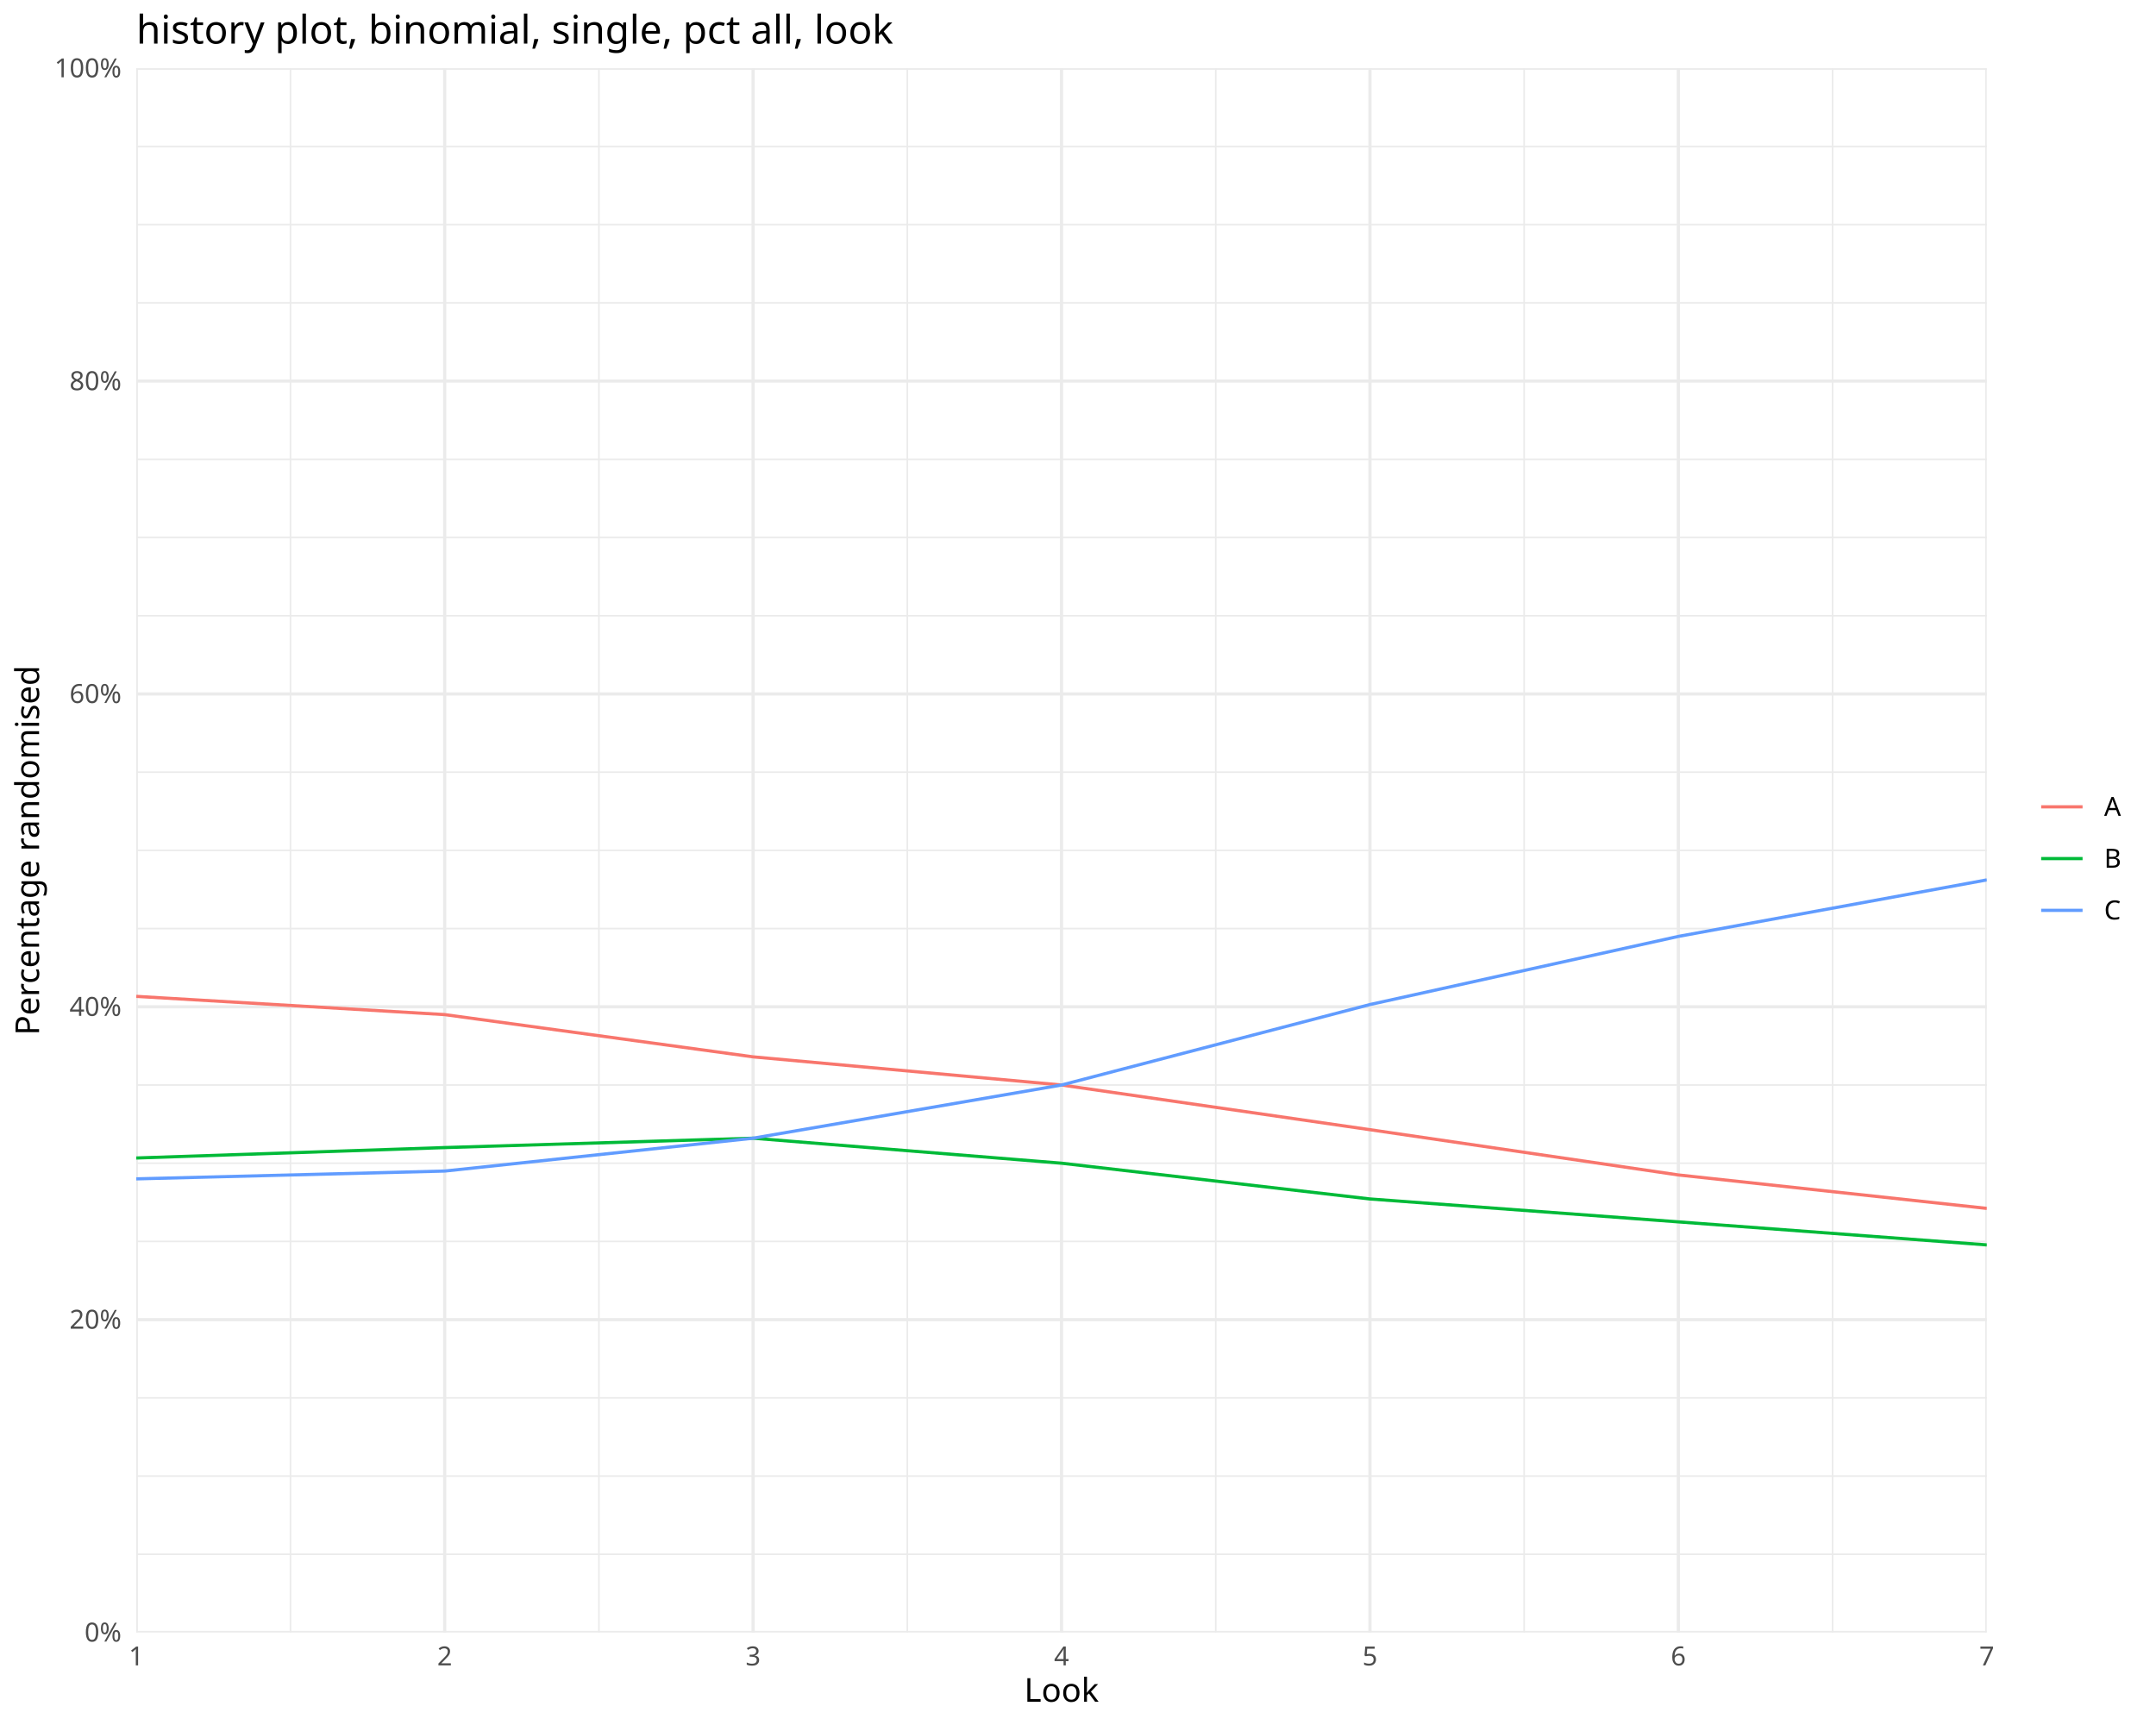
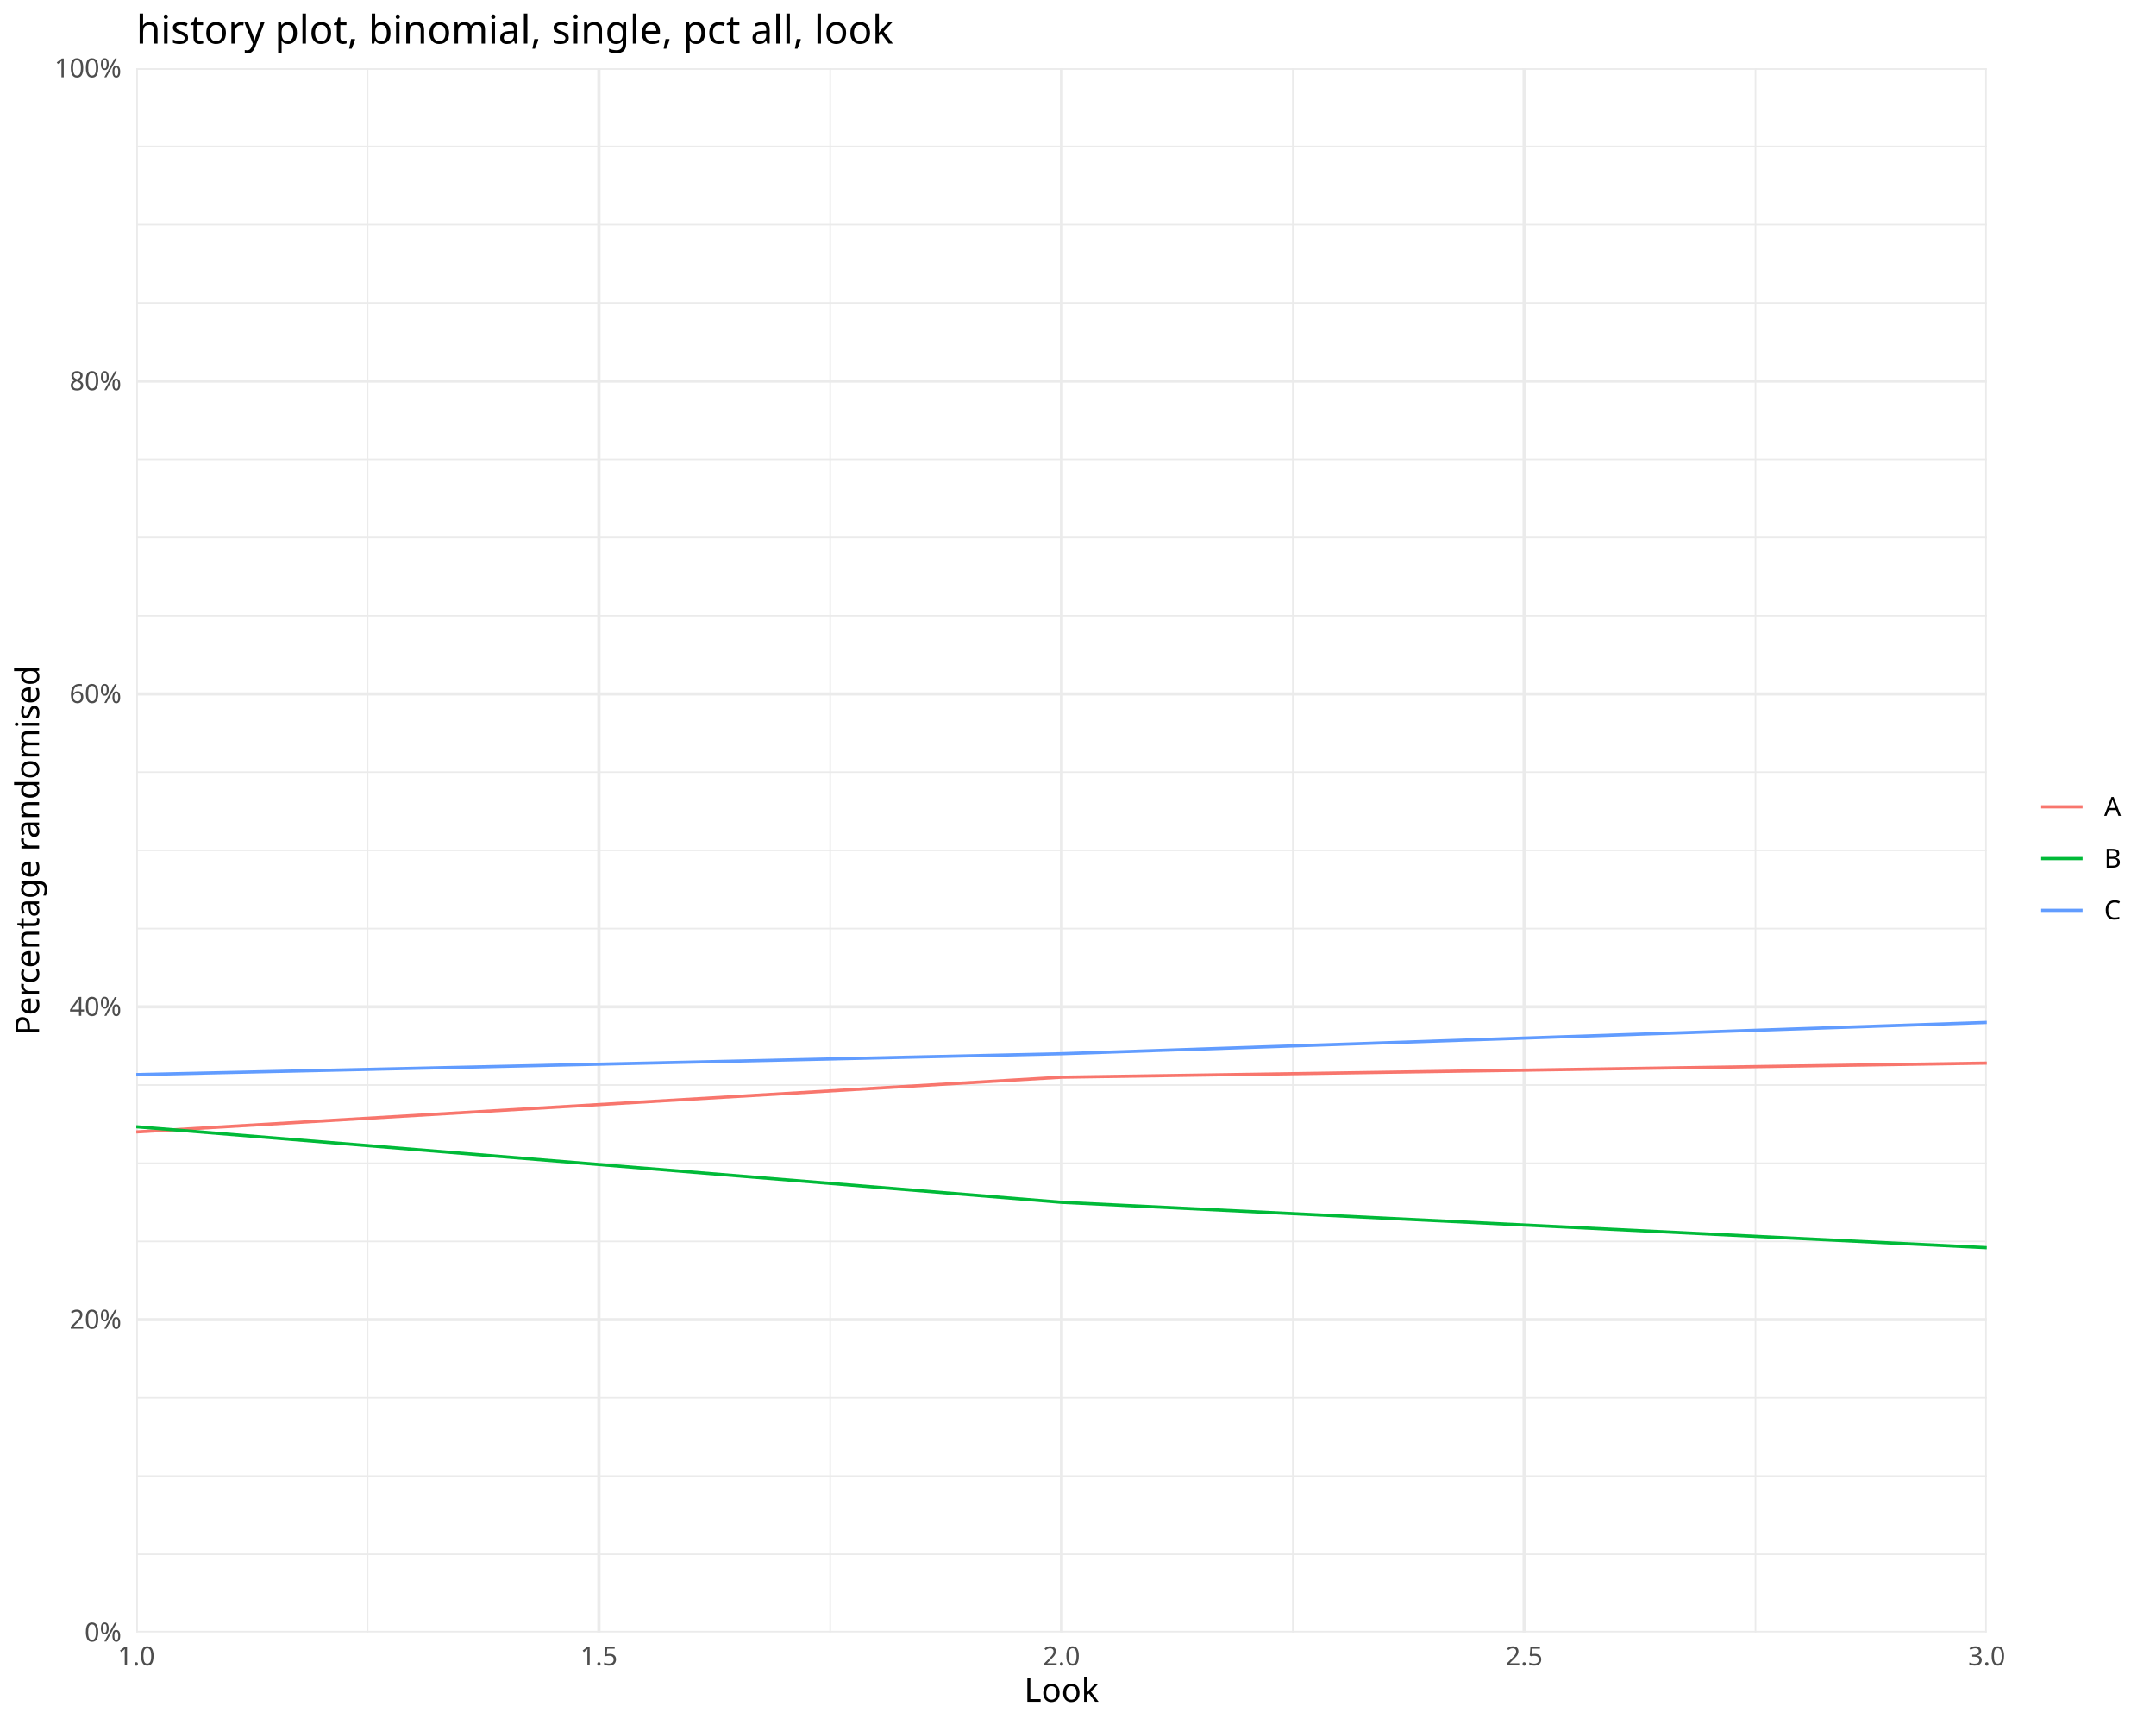
<svg xmlns="http://www.w3.org/2000/svg" class="svglite" data-engine-version="2.0" width="720.00pt" height="576.00pt" viewBox="0 0 720.00 576.00">
  <defs>
    <style type="text/css">
    .svglite line, .svglite polyline, .svglite polygon, .svglite path, .svglite rect, .svglite circle {
      fill: none;
      stroke: #000000;
      stroke-linecap: round;
      stroke-linejoin: round;
      stroke-miterlimit: 10.00;
    }
  </style>
  </defs>
  <rect width="100%" height="100%" style="stroke: none; fill: #FFFFFF;" />
  <defs>
    <clipPath id="cpMC4wMHw3MjAuMDB8MC4wMHw1NzYuMDA=">
      <rect x="0.00" y="0.00" width="720.00" height="576.00" />
    </clipPath>
  </defs>
  <g clip-path="url(#cpMC4wMHw3MjAuMDB8MC4wMHw1NzYuMDA=)">
</g>
  <defs>
    <clipPath id="cpNDUuNTF8NjYzLjQ5fDIyLjc4fDU0NS4xMQ==">
      <rect x="45.51" y="22.78" width="617.97" height="522.33" />
    </clipPath>
  </defs>
  <g clip-path="url(#cpNDUuNTF8NjYzLjQ5fDIyLjc4fDU0NS4xMQ==)">
    <polyline points="45.51,519.00 663.49,519.00 " style="stroke-width: 0.53; stroke: #EBEBEB; stroke-linecap: butt;" />
    <polyline points="45.51,492.88 663.49,492.88 " style="stroke-width: 0.53; stroke: #EBEBEB; stroke-linecap: butt;" />
    <polyline points="45.51,466.76 663.49,466.76 " style="stroke-width: 0.53; stroke: #EBEBEB; stroke-linecap: butt;" />
    <polyline points="45.51,414.53 663.49,414.53 " style="stroke-width: 0.53; stroke: #EBEBEB; stroke-linecap: butt;" />
    <polyline points="45.51,388.41 663.49,388.41 " style="stroke-width: 0.53; stroke: #EBEBEB; stroke-linecap: butt;" />
    <polyline points="45.51,362.30 663.49,362.30 " style="stroke-width: 0.53; stroke: #EBEBEB; stroke-linecap: butt;" />
    <polyline points="45.51,310.06 663.49,310.06 " style="stroke-width: 0.53; stroke: #EBEBEB; stroke-linecap: butt;" />
    <polyline points="45.51,283.95 663.49,283.95 " style="stroke-width: 0.53; stroke: #EBEBEB; stroke-linecap: butt;" />
    <polyline points="45.51,257.83 663.49,257.83 " style="stroke-width: 0.53; stroke: #EBEBEB; stroke-linecap: butt;" />
    <polyline points="45.51,205.60 663.49,205.60 " style="stroke-width: 0.53; stroke: #EBEBEB; stroke-linecap: butt;" />
    <polyline points="45.51,179.48 663.49,179.48 " style="stroke-width: 0.53; stroke: #EBEBEB; stroke-linecap: butt;" />
    <polyline points="45.51,153.37 663.49,153.37 " style="stroke-width: 0.53; stroke: #EBEBEB; stroke-linecap: butt;" />
    <polyline points="45.51,101.13 663.49,101.13 " style="stroke-width: 0.53; stroke: #EBEBEB; stroke-linecap: butt;" />
    <polyline points="45.51,75.02 663.49,75.02 " style="stroke-width: 0.53; stroke: #EBEBEB; stroke-linecap: butt;" />
    <polyline points="45.51,48.90 663.49,48.90 " style="stroke-width: 0.53; stroke: #EBEBEB; stroke-linecap: butt;" />
-     <polyline points="97.01,545.11 97.01,22.78 " style="stroke-width: 0.53; stroke: #EBEBEB; stroke-linecap: butt;" />
-     <polyline points="200.01,545.11 200.01,22.78 " style="stroke-width: 0.53; stroke: #EBEBEB; stroke-linecap: butt;" />
-     <polyline points="303.00,545.11 303.00,22.78 " style="stroke-width: 0.53; stroke: #EBEBEB; stroke-linecap: butt;" />
-     <polyline points="406.00,545.11 406.00,22.78 " style="stroke-width: 0.53; stroke: #EBEBEB; stroke-linecap: butt;" />
-     <polyline points="508.99,545.11 508.99,22.78 " style="stroke-width: 0.53; stroke: #EBEBEB; stroke-linecap: butt;" />
-     <polyline points="611.99,545.11 611.99,22.78 " style="stroke-width: 0.53; stroke: #EBEBEB; stroke-linecap: butt;" />
+     <polyline points="122.76,545.11 122.76,22.78 " style="stroke-width: 0.53; stroke: #EBEBEB; stroke-linecap: butt;" />
+     <polyline points="277.25,545.11 277.25,22.78 " style="stroke-width: 0.53; stroke: #EBEBEB; stroke-linecap: butt;" />
+     <polyline points="431.75,545.11 431.75,22.78 " style="stroke-width: 0.53; stroke: #EBEBEB; stroke-linecap: butt;" />
+     <polyline points="586.24,545.11 586.24,22.78 " style="stroke-width: 0.53; stroke: #EBEBEB; stroke-linecap: butt;" />
    <polyline points="45.51,545.11 663.49,545.11 " style="stroke-width: 1.07; stroke: #EBEBEB; stroke-linecap: butt;" />
    <polyline points="45.51,440.65 663.49,440.65 " style="stroke-width: 1.07; stroke: #EBEBEB; stroke-linecap: butt;" />
    <polyline points="45.51,336.18 663.49,336.18 " style="stroke-width: 1.07; stroke: #EBEBEB; stroke-linecap: butt;" />
    <polyline points="45.51,231.72 663.49,231.72 " style="stroke-width: 1.07; stroke: #EBEBEB; stroke-linecap: butt;" />
    <polyline points="45.51,127.25 663.49,127.25 " style="stroke-width: 1.07; stroke: #EBEBEB; stroke-linecap: butt;" />
    <polyline points="45.51,22.78 663.49,22.78 " style="stroke-width: 1.07; stroke: #EBEBEB; stroke-linecap: butt;" />
    <polyline points="45.51,545.11 45.51,22.78 " style="stroke-width: 1.07; stroke: #EBEBEB; stroke-linecap: butt;" />
-     <polyline points="148.51,545.11 148.51,22.78 " style="stroke-width: 1.07; stroke: #EBEBEB; stroke-linecap: butt;" />
-     <polyline points="251.50,545.11 251.50,22.78 " style="stroke-width: 1.07; stroke: #EBEBEB; stroke-linecap: butt;" />
+     <polyline points="200.01,545.11 200.01,22.78 " style="stroke-width: 1.07; stroke: #EBEBEB; stroke-linecap: butt;" />
    <polyline points="354.50,545.11 354.50,22.78 " style="stroke-width: 1.07; stroke: #EBEBEB; stroke-linecap: butt;" />
-     <polyline points="457.50,545.11 457.50,22.78 " style="stroke-width: 1.07; stroke: #EBEBEB; stroke-linecap: butt;" />
-     <polyline points="560.49,545.11 560.49,22.78 " style="stroke-width: 1.07; stroke: #EBEBEB; stroke-linecap: butt;" />
+     <polyline points="508.99,545.11 508.99,22.78 " style="stroke-width: 1.07; stroke: #EBEBEB; stroke-linecap: butt;" />
    <polyline points="663.49,545.11 663.49,22.78 " style="stroke-width: 1.07; stroke: #EBEBEB; stroke-linecap: butt;" />
-     <polyline points="45.51,332.70 148.51,338.79 251.50,352.90 354.50,362.30 457.50,377.22 560.49,392.33 663.49,403.50 " style="stroke-width: 1.07; stroke: #F8766D; stroke-linecap: butt;" />
-     <polyline points="45.51,386.67 148.51,383.19 251.50,380.06 354.50,388.41 457.50,400.35 560.49,408.00 663.49,415.69 " style="stroke-width: 1.07; stroke: #00BA38; stroke-linecap: butt;" />
-     <polyline points="45.51,393.64 148.51,391.03 251.50,380.06 354.50,362.30 457.50,335.43 560.49,312.68 663.49,293.81 " style="stroke-width: 1.07; stroke: #619CFF; stroke-linecap: butt;" />
+     <polyline points="45.51,377.97 354.50,359.69 663.49,354.98 " style="stroke-width: 1.07; stroke: #F8766D; stroke-linecap: butt;" />
+     <polyline points="45.51,376.23 354.50,401.47 663.49,416.62 " style="stroke-width: 1.07; stroke: #00BA38; stroke-linecap: butt;" />
+     <polyline points="45.51,358.82 354.50,351.85 663.49,341.40 " style="stroke-width: 1.07; stroke: #619CFF; stroke-linecap: butt;" />
  </g>
  <g clip-path="url(#cpMC4wMHw3MjAuMDB8MC4wMHw1NzYuMDA=)">
    <text x="40.58" y="548.14" text-anchor="end" style="font-size: 8.80px; fill: #4D4D4D; font-family: sans;" textLength="12.72px" lengthAdjust="spacingAndGlyphs">0%</text>
    <text x="40.58" y="443.67" text-anchor="end" style="font-size: 8.80px; fill: #4D4D4D; font-family: sans;" textLength="17.61px" lengthAdjust="spacingAndGlyphs">20%</text>
    <text x="40.58" y="339.21" text-anchor="end" style="font-size: 8.80px; fill: #4D4D4D; font-family: sans;" textLength="17.61px" lengthAdjust="spacingAndGlyphs">40%</text>
    <text x="40.58" y="234.74" text-anchor="end" style="font-size: 8.80px; fill: #4D4D4D; font-family: sans;" textLength="17.61px" lengthAdjust="spacingAndGlyphs">60%</text>
    <text x="40.58" y="130.28" text-anchor="end" style="font-size: 8.80px; fill: #4D4D4D; font-family: sans;" textLength="17.61px" lengthAdjust="spacingAndGlyphs">80%</text>
    <text x="40.58" y="25.81" text-anchor="end" style="font-size: 8.80px; fill: #4D4D4D; font-family: sans;" textLength="22.51px" lengthAdjust="spacingAndGlyphs">100%</text>
-     <text x="45.51" y="556.10" text-anchor="middle" style="font-size: 8.80px; fill: #4D4D4D; font-family: sans;" textLength="4.89px" lengthAdjust="spacingAndGlyphs">1</text>
-     <text x="148.51" y="556.10" text-anchor="middle" style="font-size: 8.80px; fill: #4D4D4D; font-family: sans;" textLength="4.89px" lengthAdjust="spacingAndGlyphs">2</text>
-     <text x="251.50" y="556.10" text-anchor="middle" style="font-size: 8.80px; fill: #4D4D4D; font-family: sans;" textLength="4.89px" lengthAdjust="spacingAndGlyphs">3</text>
-     <text x="354.50" y="556.10" text-anchor="middle" style="font-size: 8.80px; fill: #4D4D4D; font-family: sans;" textLength="4.89px" lengthAdjust="spacingAndGlyphs">4</text>
-     <text x="457.50" y="556.10" text-anchor="middle" style="font-size: 8.80px; fill: #4D4D4D; font-family: sans;" textLength="4.89px" lengthAdjust="spacingAndGlyphs">5</text>
-     <text x="560.49" y="556.10" text-anchor="middle" style="font-size: 8.80px; fill: #4D4D4D; font-family: sans;" textLength="4.89px" lengthAdjust="spacingAndGlyphs">6</text>
-     <text x="663.49" y="556.10" text-anchor="middle" style="font-size: 8.80px; fill: #4D4D4D; font-family: sans;" textLength="4.89px" lengthAdjust="spacingAndGlyphs">7</text>
+     <text x="45.51" y="556.10" text-anchor="middle" style="font-size: 8.80px; fill: #4D4D4D; font-family: sans;" textLength="12.23px" lengthAdjust="spacingAndGlyphs">1.0</text>
+     <text x="200.01" y="556.10" text-anchor="middle" style="font-size: 8.80px; fill: #4D4D4D; font-family: sans;" textLength="12.23px" lengthAdjust="spacingAndGlyphs">1.5</text>
+     <text x="354.50" y="556.10" text-anchor="middle" style="font-size: 8.80px; fill: #4D4D4D; font-family: sans;" textLength="12.23px" lengthAdjust="spacingAndGlyphs">2.0</text>
+     <text x="508.99" y="556.10" text-anchor="middle" style="font-size: 8.80px; fill: #4D4D4D; font-family: sans;" textLength="12.23px" lengthAdjust="spacingAndGlyphs">2.5</text>
+     <text x="663.49" y="556.10" text-anchor="middle" style="font-size: 8.80px; fill: #4D4D4D; font-family: sans;" textLength="12.23px" lengthAdjust="spacingAndGlyphs">3.0</text>
    <text x="354.50" y="568.24" text-anchor="middle" style="font-size: 11.00px; font-family: sans;" textLength="23.86px" lengthAdjust="spacingAndGlyphs">Look</text>
    <text transform="translate(13.05,283.95) rotate(-90)" text-anchor="middle" style="font-size: 11.00px; font-family: sans;" textLength="116.81px" lengthAdjust="spacingAndGlyphs">Percentage randomised</text>
    <line x1="681.65" y1="269.41" x2="695.48" y2="269.41" style="stroke-width: 1.07; stroke: #F8766D; stroke-linecap: butt;" />
    <line x1="681.65" y1="286.69" x2="695.48" y2="286.69" style="stroke-width: 1.07; stroke: #00BA38; stroke-linecap: butt;" />
    <line x1="681.65" y1="303.97" x2="695.48" y2="303.97" style="stroke-width: 1.07; stroke: #619CFF; stroke-linecap: butt;" />
    <text x="702.68" y="272.44" style="font-size: 8.80px; font-family: sans;" textLength="5.87px" lengthAdjust="spacingAndGlyphs">A</text>
    <text x="702.68" y="289.72" style="font-size: 8.80px; font-family: sans;" textLength="5.87px" lengthAdjust="spacingAndGlyphs">B</text>
    <text x="702.68" y="307.00" style="font-size: 8.80px; font-family: sans;" textLength="6.36px" lengthAdjust="spacingAndGlyphs">C</text>
    <text x="45.51" y="14.56" style="font-size: 13.20px; font-family: sans;" textLength="235.52px" lengthAdjust="spacingAndGlyphs">history plot, binomial, single, pct all, look</text>
  </g>
</svg>
